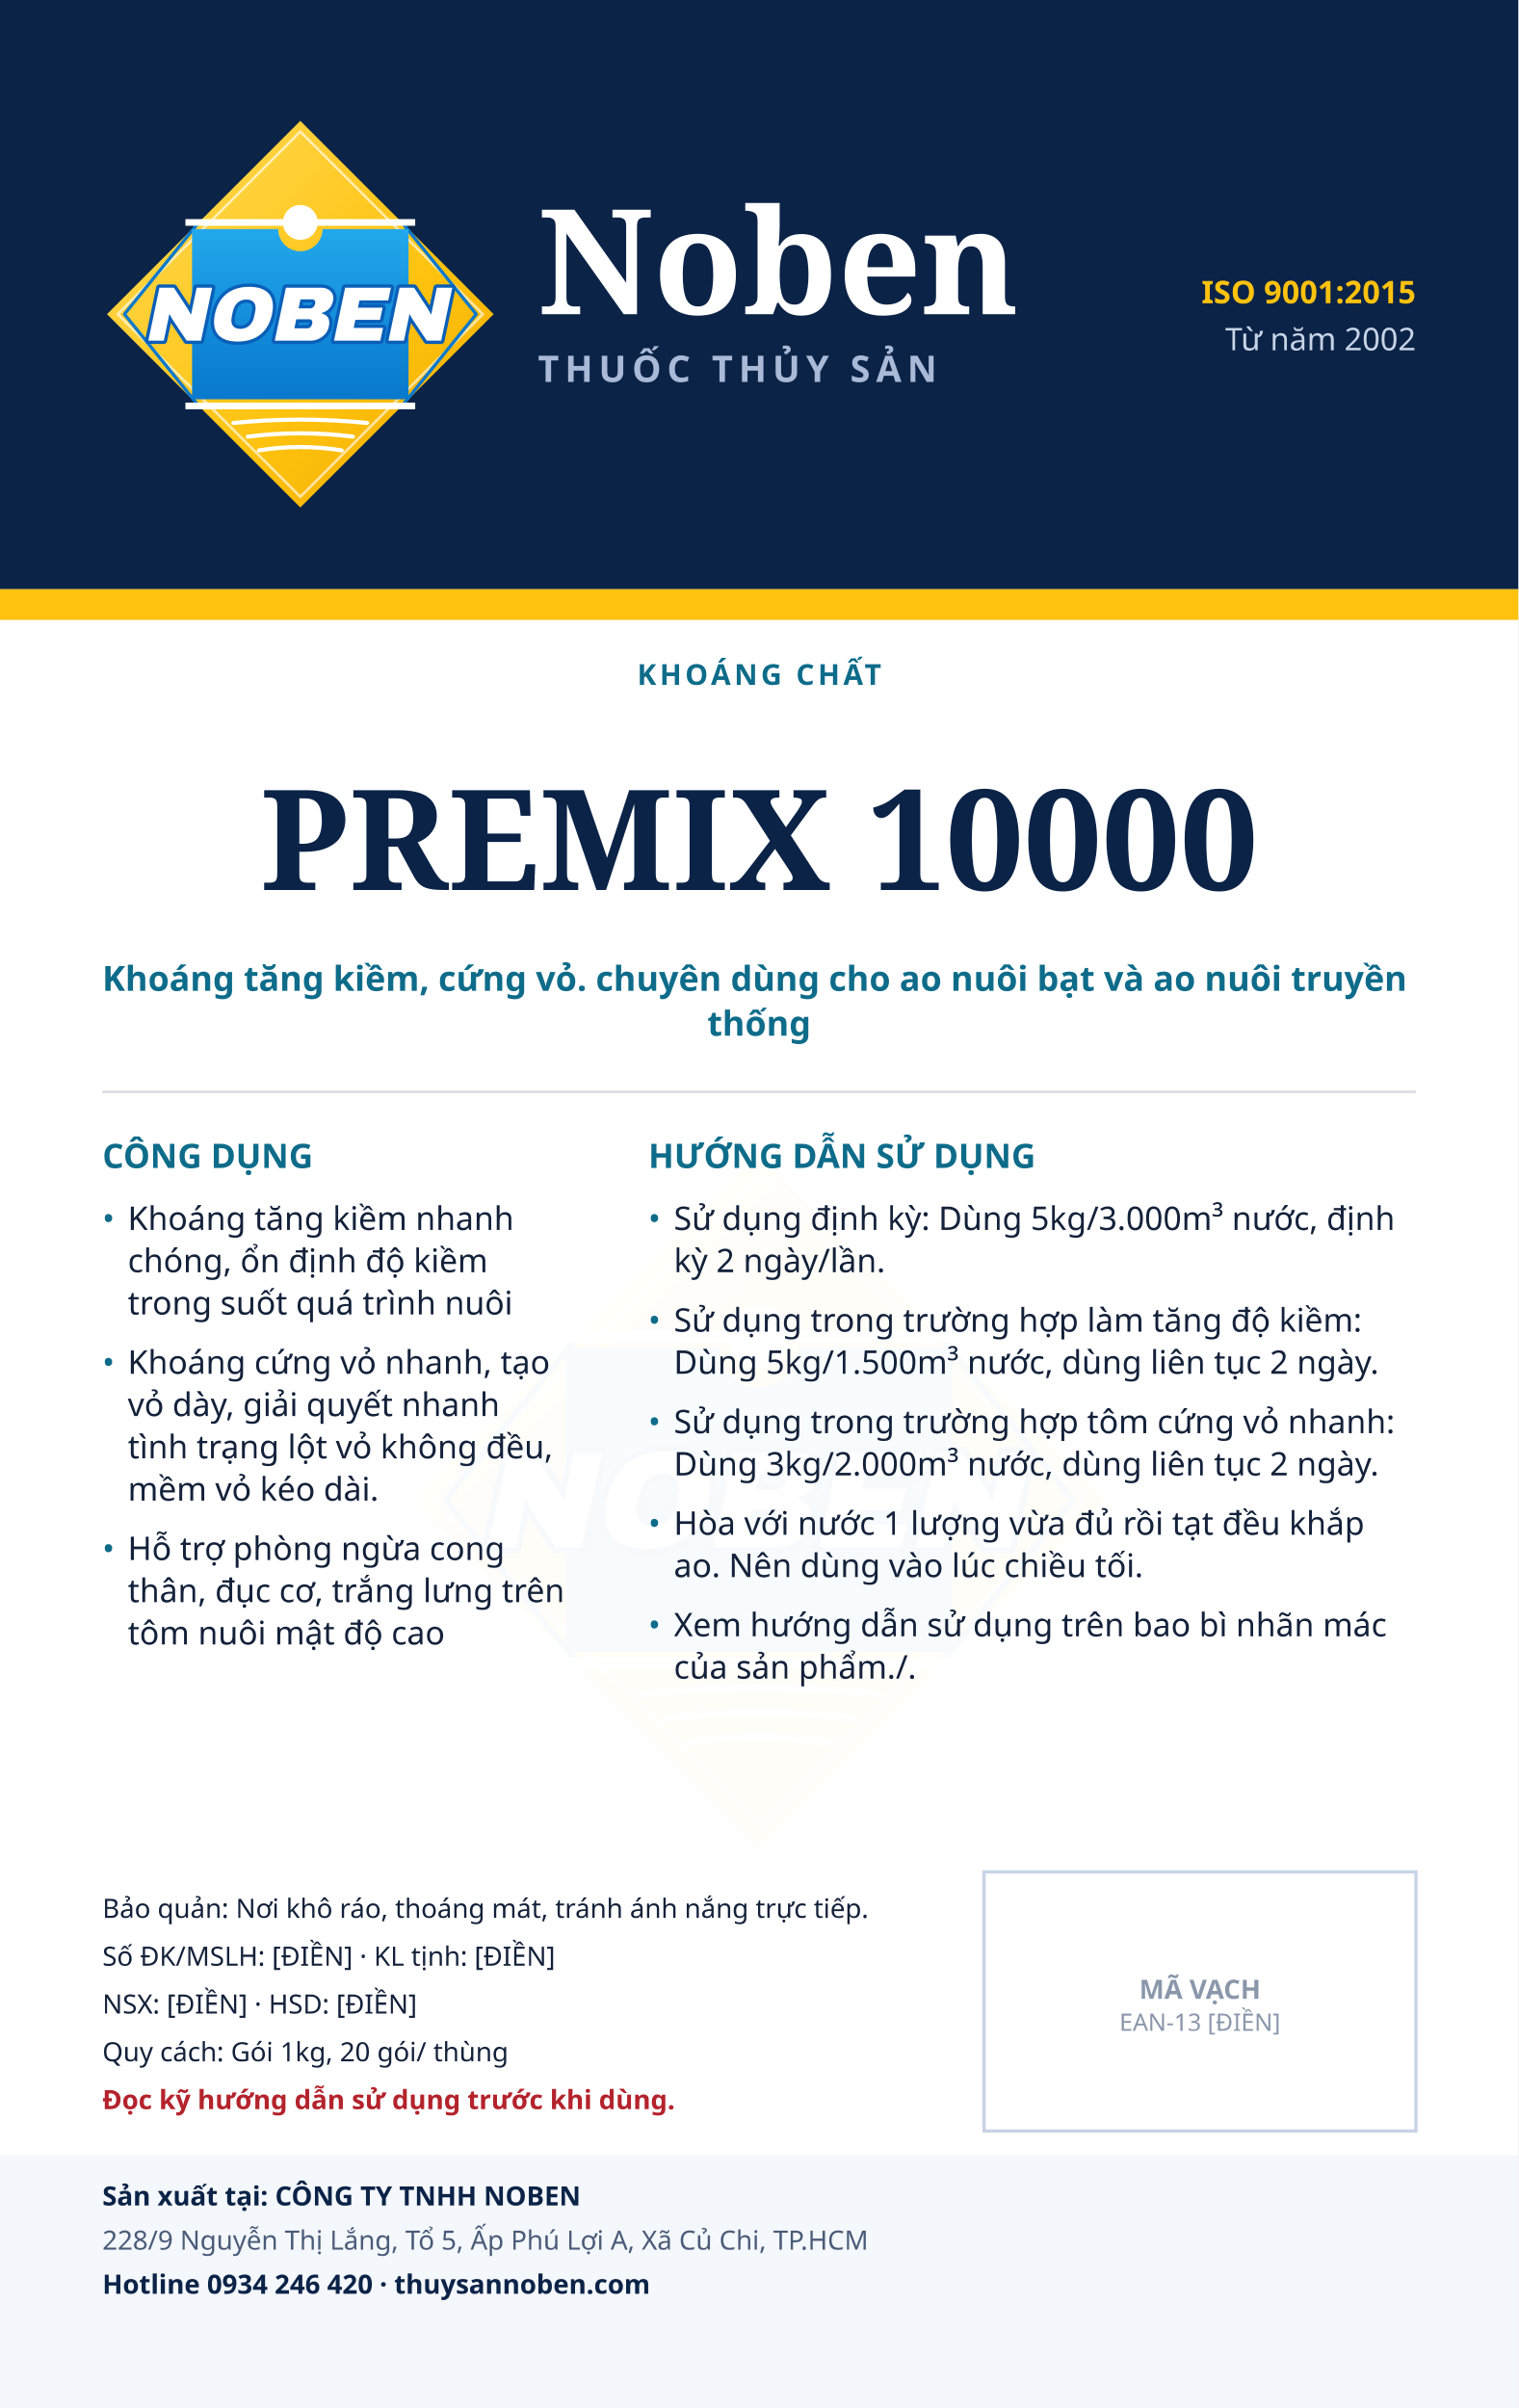
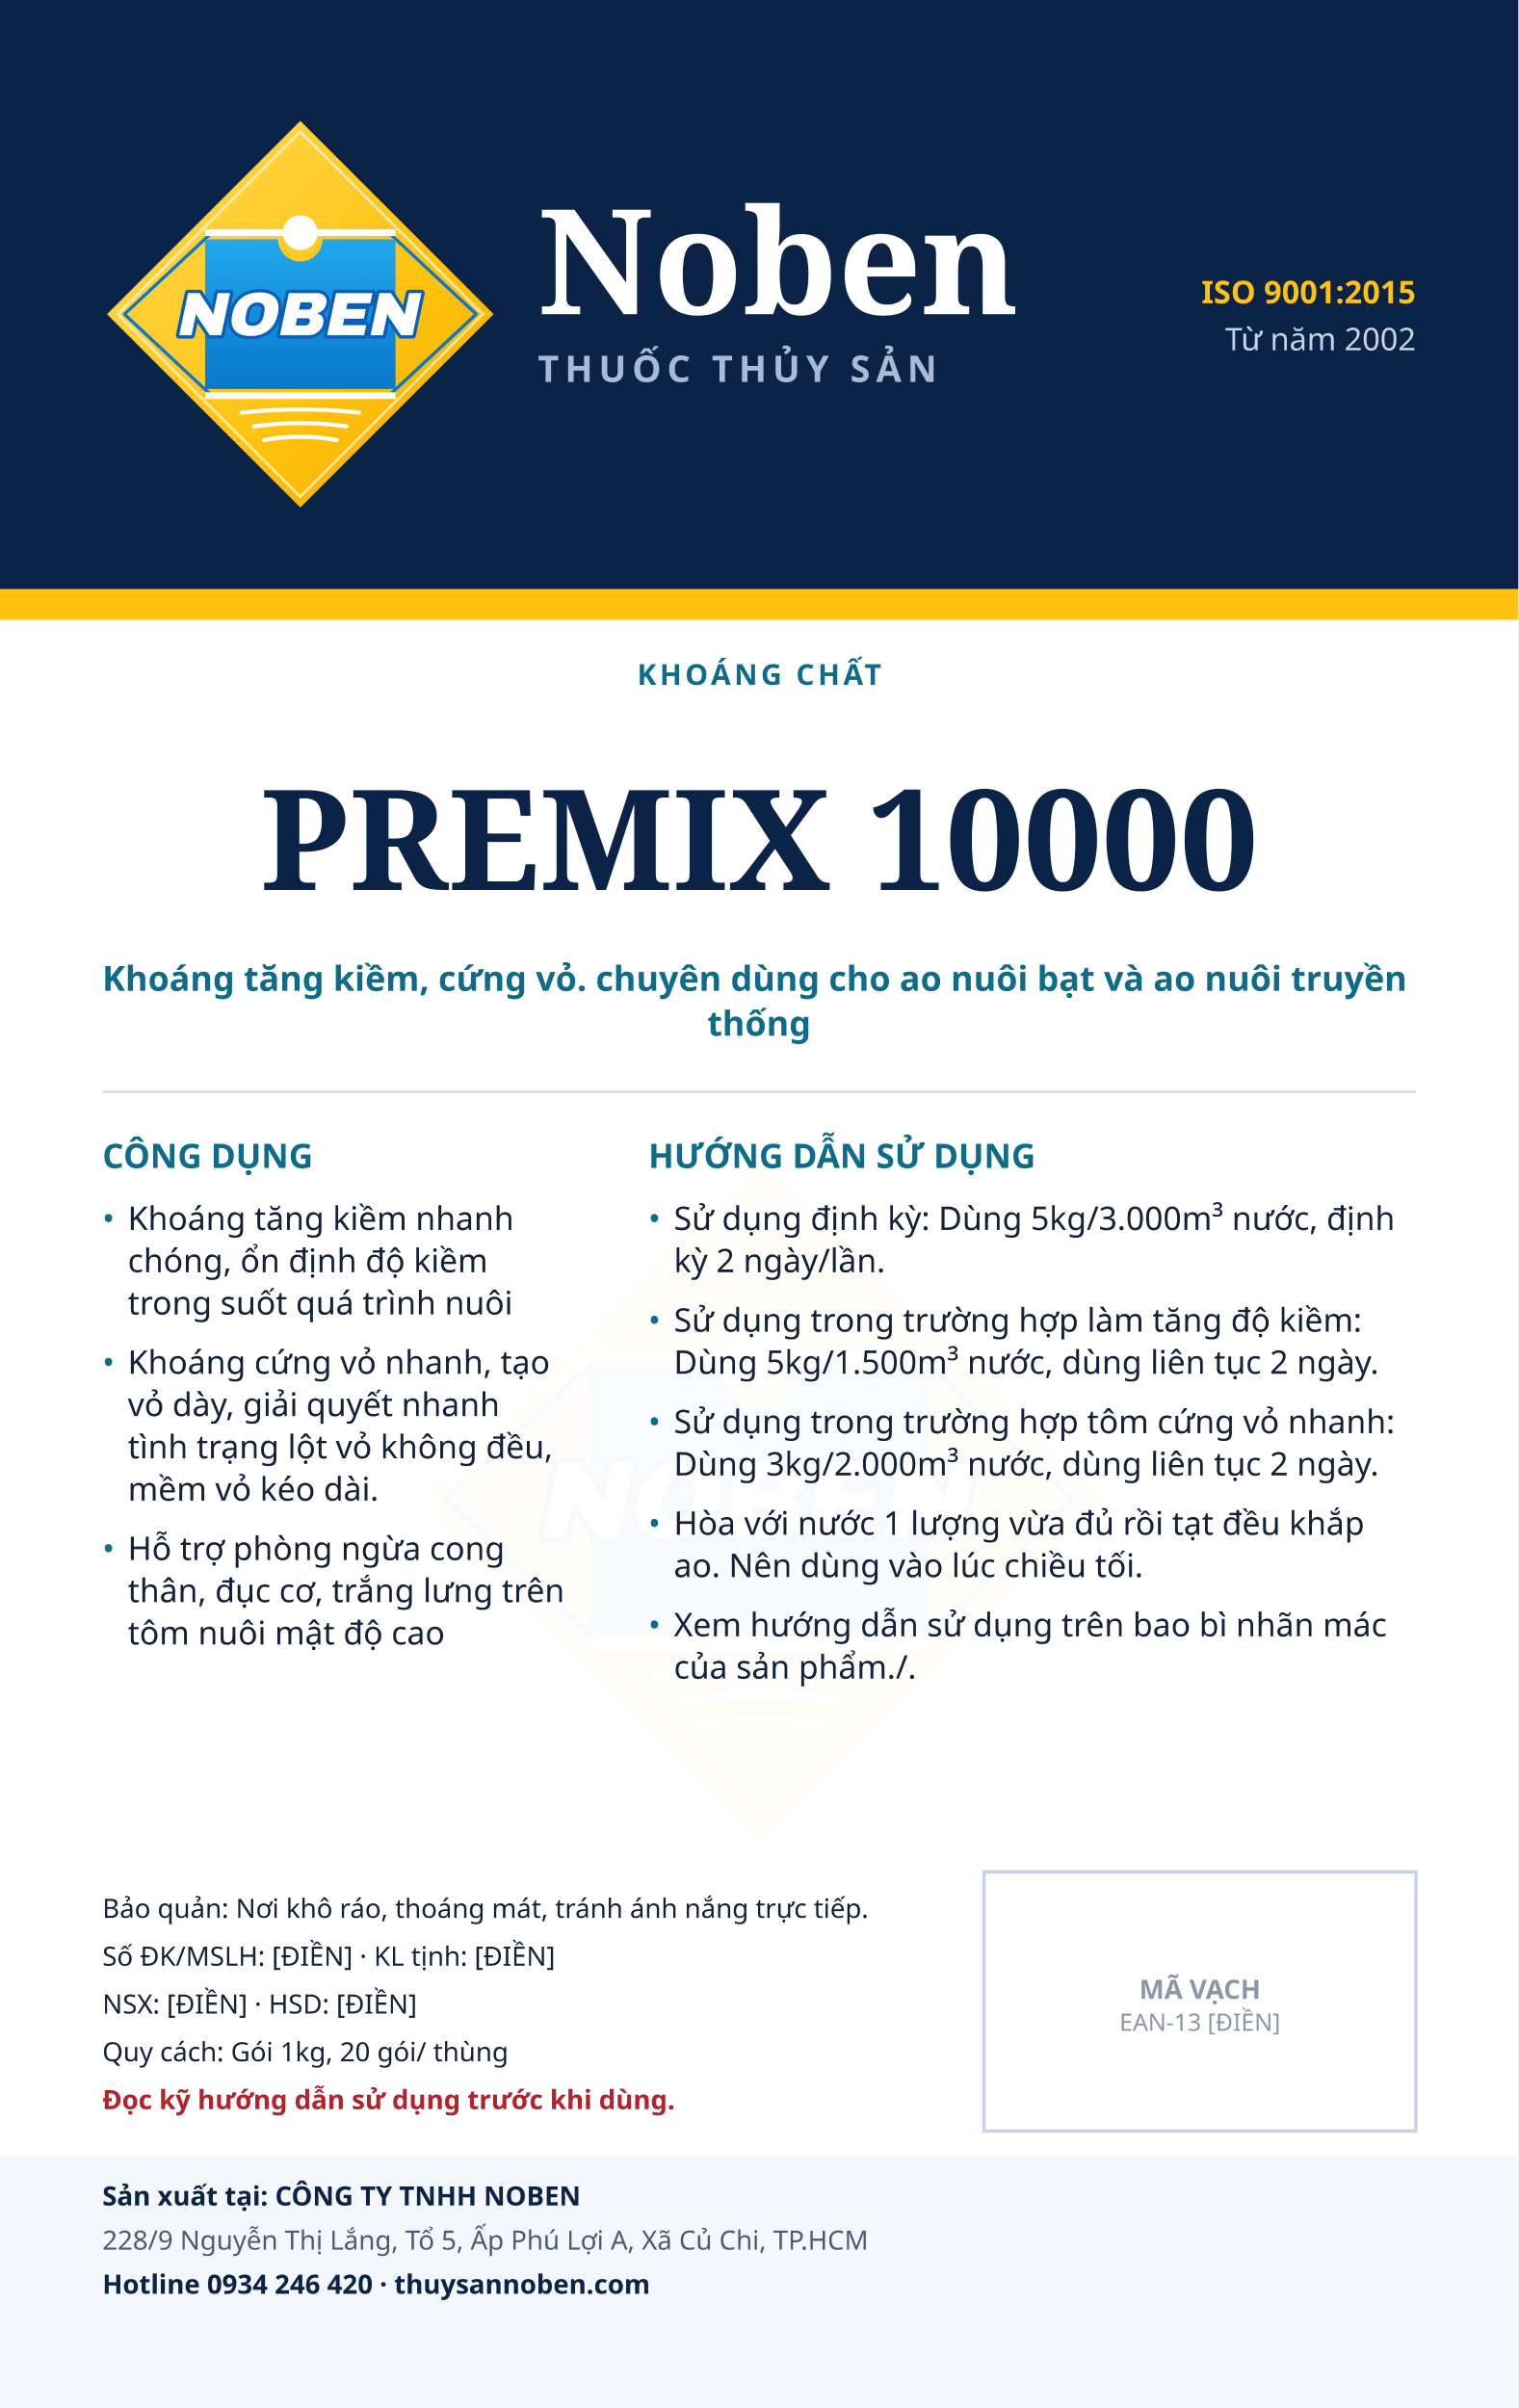
<svg xmlns="http://www.w3.org/2000/svg" xmlns:xlink="http://www.w3.org/1999/xlink" width="116mm" height="183.98mm" viewBox="-3 -3 116 183.98" data-trim="110 177.98" data-tran-le="3" data-an-toan="4.82">
  <defs>
    <clipPath id="nb-trang-giua">
      <rect x="0" y="44.36" width="110" height="117.29" />
    </clipPath>
  </defs>
  <g id="nen">
    <rect x="-3" y="-3" width="116" height="183.98" fill="#ffffff" />
    <rect x="-3" y="161.65" width="116" height="19.33" fill="#f4f7fb" />
    <g opacity="0.035" clip-path="url(#nb-trang-giua)">
      <use href="#nb-mark-art" xlink:href="#nb-mark-art" transform="translate(28.01 84.62) scale(0.10542)" />
    </g>
  </g>
  <g id="dai-thuong-hieu" data-khung="38.09 0 67.09 42.02">
    <rect x="-3" y="-3" width="116" height="45.02" fill="#0b2347" />
    <rect x="-3" y="42.02" width="116" height="2.34" fill="#ffc20e" />
    <text font-family="'Playfair Display ExtraBold', 'Playfair Display', serif" font-weight="800" font-size="11.18" fill="#ffffff" x="38.09" y="21.01">Noben</text>
    <text font-family="'Be Vietnam Pro SemiBold', 'Be Vietnam Pro', sans-serif" font-weight="600" font-size="2.79" fill="#a9b9d6" letter-spacing="0.45" x="38.09" y="26.18">THUỐC THỦY SẢN</text>
    <text font-family="'Be Vietnam Pro SemiBold', 'Be Vietnam Pro', sans-serif" font-weight="600" font-size="2.39" fill="#ffc20e" text-anchor="end" x="105.18" y="20.17">ISO 9001:2015</text>
    <text font-family="'Be Vietnam Pro', sans-serif" font-weight="400" font-size="2.39" fill="#c7d3e6" text-anchor="end" x="105.18" y="23.76">Từ năm 2002</text>
  </g>
  <g id="logo">
    <g transform="translate(4.82 5.88) scale(0.05908)">
      <g id="nb-mark-art">
        <defs>
          <linearGradient id="nb-g" x1="0" y1="0" x2="1" y2="1">
            <stop offset="0" stop-color="#ffdb57" />
            <stop offset=".618" stop-color="#ffc20e" />
            <stop offset="1" stop-color="#f2a900" />
          </linearGradient>
          <linearGradient id="nb-b" x1="0" y1="0" x2="0" y2="1">
            <stop offset="0" stop-color="#22a8ec" />
            <stop offset=".618" stop-color="#1289d8" />
            <stop offset="1" stop-color="#0878cc" />
          </linearGradient>
        </defs>
        <path d="M256 6 L506 256 L256 506 L6 256 Z" fill="url(#nb-g)" />
        <path d="M256 19.93 L492.07 256 L256 492.07 L19.93 256 Z" fill="none" stroke="#fff" stroke-opacity=".618" stroke-width="3.29" />
-         <path d="M387.36 137.36 L483.46 256 L387.36 374.64 M124.64 137.36 L28.54 256 L124.64 374.64" fill="none" stroke="#0878cc" stroke-width="4.18" stroke-linejoin="round" stroke-linecap="round" />
-         <path d="M107.42 137.36 H404.58 M107.42 374.64 H404.58" stroke="#fff" stroke-width="8.61" />
-         <path d="M116.03 145.97 H227.33 A28.67 28.67 0 0 0 284.67 145.97 H395.97 V366.03 H116.03 Z" fill="url(#nb-b)" />
-         <circle cx="256" cy="137.36" r="22.54" fill="#fff" />
-         <g transform="translate(52.1 290.22) scale(1.08111)">
-           <path d="M6.808 0.0 20.1 -63.296H37.396L52.312 -40.572Q52.947 -39.652 53.96 -37.904Q54.973 -36.156 56.022 -34.362Q57.071 -32.568 57.575 -31.464L58.074 -31.648Q58.523 -34.224 59.054 -36.754Q59.586 -39.284 59.856 -40.572L64.628 -63.296H83.12L69.828 0.0H52.624L35.765 -25.3Q34.587 -27.14 33.802 -28.658Q33.017 -30.176 32.295 -31.556L31.796 -31.372Q31.521 -29.624 31.154 -27.876Q30.787 -26.128 30.613 -25.3L25.3 0.0Z M113.676 1.104Q102.912 1.104 96.049 -2.576Q89.186 -6.256 86.674 -13.57Q84.162 -20.884 86.422 -31.648Q88.702 -42.504 94.276 -49.772Q99.85 -57.04 108.259 -60.72Q116.668 -64.4 127.432 -64.4Q138.288 -64.4 145.151 -60.72Q152.014 -57.04 154.536 -49.772Q157.058 -42.504 154.778 -31.648Q152.518 -20.884 146.934 -13.57Q141.35 -6.256 132.941 -2.576Q124.532 1.104 113.676 1.104ZM116.864 -14.076Q120.176 -14.076 122.928 -15.134Q125.68 -16.192 127.788 -18.124Q129.896 -20.056 131.294 -22.77Q132.692 -25.484 133.368 -28.704L134.604 -34.592Q135.281 -37.812 135.022 -40.526Q134.764 -43.24 133.468 -45.172Q132.172 -47.104 129.864 -48.162Q127.556 -49.22 124.244 -49.22Q120.932 -49.22 118.18 -48.162Q115.428 -47.104 113.366 -45.172Q111.304 -43.24 109.906 -40.526Q108.509 -37.812 107.832 -34.592L106.596 -28.704Q105.92 -25.484 106.178 -22.77Q106.436 -20.056 107.686 -18.124Q108.936 -16.192 111.244 -15.134Q113.552 -14.076 116.864 -14.076Z M158.08 0.0 171.372 -63.296H213.508Q218.292 -63.296 221.833 -61.318Q225.373 -59.34 227.031 -55.844Q228.689 -52.348 227.723 -47.748Q226.757 -43.148 224.667 -40.204Q222.577 -37.26 219.827 -35.558Q217.078 -33.856 214.052 -33.028L213.975 -32.66Q217.132 -31.924 219.469 -30.13Q221.807 -28.336 222.786 -25.116Q223.766 -21.896 222.704 -16.836Q221.641 -11.776 218.365 -8.004Q215.089 -4.232 210.504 -2.116Q205.92 0.0 200.768 0.0ZM181.503 -14.72H196.959Q199.075 -14.72 200.672 -16.192Q202.269 -17.664 202.888 -20.608Q203.177 -21.988 202.821 -23.138Q202.464 -24.288 201.542 -24.932Q200.619 -25.576 199.239 -25.576H183.783ZM186.526 -38.64H200.51Q201.982 -38.64 203.139 -39.33Q204.296 -40.02 205.165 -41.308Q206.033 -42.596 206.439 -44.528Q206.864 -46.552 205.783 -47.978Q204.703 -49.404 202.771 -49.404H188.787Z M228.932 0.0 242.224 -63.296H296.964L293.776 -48.116H259.368L257.533 -39.376H286.973L283.92 -24.84H254.48L252.452 -15.18H287.504L284.316 0.0Z M294.08 0.0 307.372 -63.296H324.668L339.584 -40.572Q340.219 -39.652 341.232 -37.904Q342.245 -36.156 343.294 -34.362Q344.343 -32.568 344.847 -31.464L345.346 -31.648Q345.795 -34.224 346.326 -36.754Q346.858 -39.284 347.128 -40.572L351.9 -63.296H370.392L357.1 0.0H339.896L323.037 -25.3Q321.859 -27.14 321.074 -28.658Q320.289 -30.176 319.567 -31.556L319.068 -31.372Q318.793 -29.624 318.426 -27.876Q318.059 -26.128 317.885 -25.3L312.572 0.0Z" fill="none" stroke="#0a5fb8" stroke-width="7.96" stroke-linejoin="round" />
+         <path d="M370.48 150.62 L483.46 256 L370.48 361.38 M141.52 150.62 L28.54 256 L141.52 361.38" fill="none" stroke="#0878cc" stroke-width="4.18" stroke-linejoin="round" stroke-linecap="round" />
+         <path d="M132.91 150.62 H379.09 M132.91 361.38 H379.09" stroke="#fff" stroke-width="8.61" />
+         <path d="M132.91 159.23 H227.33 A28.67 28.67 0 0 0 284.67 159.23 H379.09 V352.77 H132.91 Z" fill="url(#nb-b)" />
+         <circle cx="256" cy="150.62" r="22.54" fill="#fff" />
+         <g transform="translate(93.56 283.26) scale(0.8613)">
+           <path d="M6.808 0.0 20.1 -63.296H37.396L52.312 -40.572Q52.947 -39.652 53.96 -37.904Q54.973 -36.156 56.022 -34.362Q57.071 -32.568 57.575 -31.464L58.074 -31.648Q58.523 -34.224 59.054 -36.754Q59.586 -39.284 59.856 -40.572L64.628 -63.296H83.12L69.828 0.0H52.624L35.765 -25.3Q34.587 -27.14 33.802 -28.658Q33.017 -30.176 32.295 -31.556L31.796 -31.372Q31.521 -29.624 31.154 -27.876Q30.787 -26.128 30.613 -25.3L25.3 0.0Z M113.676 1.104Q102.912 1.104 96.049 -2.576Q89.186 -6.256 86.674 -13.57Q84.162 -20.884 86.422 -31.648Q88.702 -42.504 94.276 -49.772Q99.85 -57.04 108.259 -60.72Q116.668 -64.4 127.432 -64.4Q138.288 -64.4 145.151 -60.72Q152.014 -57.04 154.536 -49.772Q157.058 -42.504 154.778 -31.648Q152.518 -20.884 146.934 -13.57Q141.35 -6.256 132.941 -2.576Q124.532 1.104 113.676 1.104ZM116.864 -14.076Q120.176 -14.076 122.928 -15.134Q125.68 -16.192 127.788 -18.124Q129.896 -20.056 131.294 -22.77Q132.692 -25.484 133.368 -28.704L134.604 -34.592Q135.281 -37.812 135.022 -40.526Q134.764 -43.24 133.468 -45.172Q132.172 -47.104 129.864 -48.162Q127.556 -49.22 124.244 -49.22Q120.932 -49.22 118.18 -48.162Q115.428 -47.104 113.366 -45.172Q111.304 -43.24 109.906 -40.526Q108.509 -37.812 107.832 -34.592L106.596 -28.704Q105.92 -25.484 106.178 -22.77Q106.436 -20.056 107.686 -18.124Q108.936 -16.192 111.244 -15.134Q113.552 -14.076 116.864 -14.076Z M158.08 0.0 171.372 -63.296H213.508Q218.292 -63.296 221.833 -61.318Q225.373 -59.34 227.031 -55.844Q228.689 -52.348 227.723 -47.748Q226.757 -43.148 224.667 -40.204Q222.577 -37.26 219.827 -35.558Q217.078 -33.856 214.052 -33.028L213.975 -32.66Q217.132 -31.924 219.469 -30.13Q221.807 -28.336 222.786 -25.116Q223.766 -21.896 222.704 -16.836Q221.641 -11.776 218.365 -8.004Q215.089 -4.232 210.504 -2.116Q205.92 0.0 200.768 0.0ZM181.503 -14.72H196.959Q199.075 -14.72 200.672 -16.192Q202.269 -17.664 202.888 -20.608Q203.177 -21.988 202.821 -23.138Q202.464 -24.288 201.542 -24.932Q200.619 -25.576 199.239 -25.576H183.783ZM186.526 -38.64H200.51Q201.982 -38.64 203.139 -39.33Q204.296 -40.02 205.165 -41.308Q206.033 -42.596 206.439 -44.528Q206.864 -46.552 205.783 -47.978Q204.703 -49.404 202.771 -49.404H188.787Z M228.932 0.0 242.224 -63.296H296.964L293.776 -48.116H259.368L257.533 -39.376H286.973L283.92 -24.84H254.48L252.452 -15.18H287.504L284.316 0.0Z M294.08 0.0 307.372 -63.296H324.668L339.584 -40.572Q340.219 -39.652 341.232 -37.904Q342.245 -36.156 343.294 -34.362Q344.343 -32.568 344.847 -31.464L345.346 -31.648Q345.795 -34.224 346.326 -36.754Q346.858 -39.284 347.128 -40.572L351.9 -63.296H370.392L357.1 0.0H339.896L323.037 -25.3Q321.859 -27.14 321.074 -28.658Q320.289 -30.176 319.567 -31.556L319.068 -31.372Q318.793 -29.624 318.426 -27.876Q318.059 -26.128 317.885 -25.3L312.572 0.0Z" fill="none" stroke="#0a5fb8" stroke-width="10" stroke-linejoin="round" />
          <path d="M6.808 0.0 20.1 -63.296H37.396L52.312 -40.572Q52.947 -39.652 53.96 -37.904Q54.973 -36.156 56.022 -34.362Q57.071 -32.568 57.575 -31.464L58.074 -31.648Q58.523 -34.224 59.054 -36.754Q59.586 -39.284 59.856 -40.572L64.628 -63.296H83.12L69.828 0.0H52.624L35.765 -25.3Q34.587 -27.14 33.802 -28.658Q33.017 -30.176 32.295 -31.556L31.796 -31.372Q31.521 -29.624 31.154 -27.876Q30.787 -26.128 30.613 -25.3L25.3 0.0Z M113.676 1.104Q102.912 1.104 96.049 -2.576Q89.186 -6.256 86.674 -13.57Q84.162 -20.884 86.422 -31.648Q88.702 -42.504 94.276 -49.772Q99.85 -57.04 108.259 -60.72Q116.668 -64.4 127.432 -64.4Q138.288 -64.4 145.151 -60.72Q152.014 -57.04 154.536 -49.772Q157.058 -42.504 154.778 -31.648Q152.518 -20.884 146.934 -13.57Q141.35 -6.256 132.941 -2.576Q124.532 1.104 113.676 1.104ZM116.864 -14.076Q120.176 -14.076 122.928 -15.134Q125.68 -16.192 127.788 -18.124Q129.896 -20.056 131.294 -22.77Q132.692 -25.484 133.368 -28.704L134.604 -34.592Q135.281 -37.812 135.022 -40.526Q134.764 -43.24 133.468 -45.172Q132.172 -47.104 129.864 -48.162Q127.556 -49.22 124.244 -49.22Q120.932 -49.22 118.18 -48.162Q115.428 -47.104 113.366 -45.172Q111.304 -43.24 109.906 -40.526Q108.509 -37.812 107.832 -34.592L106.596 -28.704Q105.92 -25.484 106.178 -22.77Q106.436 -20.056 107.686 -18.124Q108.936 -16.192 111.244 -15.134Q113.552 -14.076 116.864 -14.076Z M158.08 0.0 171.372 -63.296H213.508Q218.292 -63.296 221.833 -61.318Q225.373 -59.34 227.031 -55.844Q228.689 -52.348 227.723 -47.748Q226.757 -43.148 224.667 -40.204Q222.577 -37.26 219.827 -35.558Q217.078 -33.856 214.052 -33.028L213.975 -32.66Q217.132 -31.924 219.469 -30.13Q221.807 -28.336 222.786 -25.116Q223.766 -21.896 222.704 -16.836Q221.641 -11.776 218.365 -8.004Q215.089 -4.232 210.504 -2.116Q205.92 0.0 200.768 0.0ZM181.503 -14.72H196.959Q199.075 -14.72 200.672 -16.192Q202.269 -17.664 202.888 -20.608Q203.177 -21.988 202.821 -23.138Q202.464 -24.288 201.542 -24.932Q200.619 -25.576 199.239 -25.576H183.783ZM186.526 -38.64H200.51Q201.982 -38.64 203.139 -39.33Q204.296 -40.02 205.165 -41.308Q206.033 -42.596 206.439 -44.528Q206.864 -46.552 205.783 -47.978Q204.703 -49.404 202.771 -49.404H188.787Z M228.932 0.0 242.224 -63.296H296.964L293.776 -48.116H259.368L257.533 -39.376H286.973L283.92 -24.84H254.48L252.452 -15.18H287.504L284.316 0.0Z M294.08 0.0 307.372 -63.296H324.668L339.584 -40.572Q340.219 -39.652 341.232 -37.904Q342.245 -36.156 343.294 -34.362Q344.343 -32.568 344.847 -31.464L345.346 -31.648Q345.795 -34.224 346.326 -36.754Q346.858 -39.284 347.128 -40.572L351.9 -63.296H370.392L357.1 0.0H339.896L323.037 -25.3Q321.859 -27.14 321.074 -28.658Q320.289 -30.176 319.567 -31.556L319.068 -31.372Q318.793 -29.624 318.426 -27.876Q318.059 -26.128 317.885 -25.3L312.572 0.0Z" fill="#fff" />
        </g>
-         <path d="M169.5 396.67 Q256 388.06 342.5 396.67 M188 414.39 Q256 405.78 324 414.39 M202.54 432.12 Q256 423.5 309.46 432.12" fill="none" stroke="#fff" stroke-width="5.32" stroke-linecap="round" />
+         <path d="M179.92 383.41 Q256 374.8 332.08 383.41 M196.19 401.13 Q256 392.52 315.81 401.13 M208.98 418.85 Q256 410.24 303.02 418.85" fill="none" stroke="#fff" stroke-width="5.32" stroke-linecap="round" />
      </g>
    </g>
  </g>
  <g id="ten-san-pham" data-khung="4.82 44.36 100.36 38.84">
    <text font-family="'Be Vietnam Pro SemiBold', 'Be Vietnam Pro', sans-serif" font-weight="600" font-size="2.2" fill="#0e6c8a" text-anchor="middle" letter-spacing="0.26">
      <tspan x="55" y="49.33">KHOÁNG CHẤT</tspan>
    </text>
    <text font-family="'Playfair Display ExtraBold', 'Playfair Display', serif" font-weight="800" font-size="10.68" fill="#0b2347" text-anchor="middle">
      <tspan x="55" y="65">PREMIX 10000</tspan>
    </text>
    <text font-family="'Be Vietnam Pro SemiBold', 'Be Vietnam Pro', sans-serif" font-weight="600" font-size="2.64" fill="#0e6c8a" text-anchor="middle">
      <tspan x="55" y="72.7">Khoáng tăng kiềm, cứng vỏ. chuyên dùng cho ao nuôi bạt và ao nuôi truyền</tspan>
      <tspan x="55" y="76.13">thống</tspan>
    </text>
  </g>
  <g id="cong-dung" data-khung="4.82 83.2 36.25 40.11">
    <line x1="4.82" y1="80.42" x2="105.18" y2="80.42" stroke="#0b2347" stroke-opacity="0.15" stroke-width="0.2" />
    <text font-family="'Be Vietnam Pro SemiBold', 'Be Vietnam Pro', sans-serif" font-weight="600" font-size="2.58" fill="#0e6c8a">
      <tspan x="4.82" y="86.24">CÔNG DỤNG</tspan>
    </text>
    <text font-family="'Be Vietnam Pro', sans-serif" font-weight="400" font-size="2.48" fill="#0e6c8a" x="4.82" y="90.97">•</text>
    <text font-family="'Be Vietnam Pro', sans-serif" font-weight="400" font-size="2.48" fill="#13213a">
      <tspan x="6.76" y="90.97">Khoáng tăng kiềm nhanh</tspan>
      <tspan x="6.76" y="94.2">chóng, ổn định độ kiềm</tspan>
      <tspan x="6.76" y="97.43">trong suốt quá trình nuôi</tspan>
    </text>
    <text font-family="'Be Vietnam Pro', sans-serif" font-weight="400" font-size="2.48" fill="#0e6c8a" x="4.82" y="101.96">•</text>
    <text font-family="'Be Vietnam Pro', sans-serif" font-weight="400" font-size="2.48" fill="#13213a">
      <tspan x="6.76" y="101.96">Khoáng cứng vỏ nhanh, tạo</tspan>
      <tspan x="6.76" y="105.19">vỏ dày, giải quyết nhanh</tspan>
      <tspan x="6.76" y="108.42">tình trạng lột vỏ không đều,</tspan>
      <tspan x="6.76" y="111.65">mềm vỏ kéo dài.</tspan>
    </text>
    <text font-family="'Be Vietnam Pro', sans-serif" font-weight="400" font-size="2.48" fill="#0e6c8a" x="4.82" y="116.19">•</text>
    <text font-family="'Be Vietnam Pro', sans-serif" font-weight="400" font-size="2.48" fill="#13213a">
      <tspan x="6.76" y="116.19">Hỗ trợ phòng ngừa cong</tspan>
      <tspan x="6.76" y="119.41">thân, đục cơ, trắng lưng trên</tspan>
      <tspan x="6.76" y="122.64">tôm nuôi mật độ cao</tspan>
    </text>
  </g>
  <g id="huong-dan" data-khung="46.53 83.2 58.65 42.72">
    <text font-family="'Be Vietnam Pro SemiBold', 'Be Vietnam Pro', sans-serif" font-weight="600" font-size="2.58" fill="#0e6c8a">
      <tspan x="46.53" y="86.24">HƯỚNG DẪN SỬ DỤNG</tspan>
    </text>
    <text font-family="'Be Vietnam Pro', sans-serif" font-weight="400" font-size="2.48" fill="#0e6c8a" x="46.53" y="90.97">•</text>
    <text font-family="'Be Vietnam Pro', sans-serif" font-weight="400" font-size="2.48" fill="#13213a">
      <tspan x="48.48" y="90.97">Sử dụng định kỳ: Dùng 5kg/3.000m³ nước, định</tspan>
      <tspan x="48.48" y="94.2">kỳ 2 ngày/lần.</tspan>
    </text>
    <text font-family="'Be Vietnam Pro', sans-serif" font-weight="400" font-size="2.48" fill="#0e6c8a" x="46.53" y="98.74">•</text>
    <text font-family="'Be Vietnam Pro', sans-serif" font-weight="400" font-size="2.48" fill="#13213a">
      <tspan x="48.48" y="98.74">Sử dụng trong trường hợp làm tăng độ kiềm:</tspan>
      <tspan x="48.48" y="101.96">Dùng 5kg/1.500m³ nước, dùng liên tục 2 ngày.</tspan>
    </text>
    <text font-family="'Be Vietnam Pro', sans-serif" font-weight="400" font-size="2.48" fill="#0e6c8a" x="46.53" y="106.5">•</text>
    <text font-family="'Be Vietnam Pro', sans-serif" font-weight="400" font-size="2.48" fill="#13213a">
      <tspan x="48.48" y="106.5">Sử dụng trong trường hợp tôm cứng vỏ nhanh:</tspan>
      <tspan x="48.48" y="109.73">Dùng 3kg/2.000m³ nước, dùng liên tục 2 ngày.</tspan>
    </text>
    <text font-family="'Be Vietnam Pro', sans-serif" font-weight="400" font-size="2.48" fill="#0e6c8a" x="46.53" y="114.26">•</text>
    <text font-family="'Be Vietnam Pro', sans-serif" font-weight="400" font-size="2.48" fill="#13213a">
      <tspan x="48.48" y="114.26">Hòa với nước 1 lượng vừa đủ rồi tạt đều khắp</tspan>
      <tspan x="48.48" y="117.49">ao. Nên dùng vào lúc chiều tối.</tspan>
    </text>
    <text font-family="'Be Vietnam Pro', sans-serif" font-weight="400" font-size="2.48" fill="#0e6c8a" x="46.53" y="122.02">•</text>
    <text font-family="'Be Vietnam Pro', sans-serif" font-weight="400" font-size="2.48" fill="#13213a">
      <tspan x="48.48" y="122.02">Xem hướng dẫn sử dụng trên bao bì nhãn mác</tspan>
      <tspan x="48.48" y="125.25">của sản phẩm./.</tspan>
    </text>
  </g>
  <g id="thanh-phan">
</g>
  <g id="phap-ly" data-khung="4.82 140.02 100.36 33.14">
    <text font-family="'Be Vietnam Pro', sans-serif" font-weight="400" font-size="2.03" fill="#13213a">
      <tspan x="4.82" y="143.53">Bảo quản: Nơi khô ráo, thoáng mát, tránh ánh nắng trực tiếp.</tspan>
    </text>
    <text font-family="'Be Vietnam Pro', sans-serif" font-weight="400" font-size="2.03" fill="#13213a">
      <tspan x="4.82" y="147.19">Số ĐK/MSLH: [ĐIỀN] · KL tịnh: [ĐIỀN]</tspan>
    </text>
    <text font-family="'Be Vietnam Pro', sans-serif" font-weight="400" font-size="2.03" fill="#13213a">
      <tspan x="4.82" y="150.84">NSX: [ĐIỀN] · HSD: [ĐIỀN]</tspan>
    </text>
    <text font-family="'Be Vietnam Pro', sans-serif" font-weight="400" font-size="2.03" fill="#13213a">
      <tspan x="4.82" y="154.49">Quy cách: Gói 1kg, 20 gói/ thùng</tspan>
    </text>
    <text font-family="'Be Vietnam Pro SemiBold', 'Be Vietnam Pro', sans-serif" font-weight="600" font-size="2.03" fill="#b4232c">
      <tspan x="4.82" y="158.15">Đọc kỹ hướng dẫn sử dụng trước khi dùng.</tspan>
    </text>
    <text font-family="'Be Vietnam Pro SemiBold', 'Be Vietnam Pro', sans-serif" font-weight="600" font-size="2.03" fill="#0b2347">
      <tspan x="4.82" y="165.51">Sản xuất tại: CÔNG TY TNHH NOBEN</tspan>
    </text>
    <text font-family="'Be Vietnam Pro', sans-serif" font-weight="400" font-size="2.03" fill="#4a5b78">
      <tspan x="4.82" y="168.88">228/9 Nguyễn Thị Lắng, Tổ 5, Ấp Phú Lợi A, Xã Củ Chi, TP.HCM</tspan>
    </text>
    <text font-family="'Be Vietnam Pro SemiBold', 'Be Vietnam Pro', sans-serif" font-weight="600" font-size="2.03" fill="#0b2347">
      <tspan x="4.82" y="172.25">Hotline 0934 246 420 · thuysannoben.com</tspan>
    </text>
  </g>
  <g id="ma-vach" data-khung="72.18 140.02 33 19.8">
    <rect x="72.18" y="140.02" width="33" height="19.8" fill="#ffffff" stroke="#c7d3e6" stroke-width="0.25" />
    <text font-family="'Be Vietnam Pro SemiBold', 'Be Vietnam Pro', sans-serif" font-weight="600" font-size="2.03" fill="#8a97ab" text-anchor="middle" x="88.68" y="149.72">MÃ VẠCH</text>
    <text font-family="'Be Vietnam Pro', sans-serif" font-weight="400" font-size="1.83" fill="#8a97ab" text-anchor="middle" x="88.68" y="152.16">EAN-13 [ĐIỀN]</text>
  </g>
  <g id="vung-an-toan" display="none">
    <rect x="-3" y="-3" width="116" height="183.98" fill="none" stroke="#e6007e" stroke-width="0.2" />
    <rect x="0" y="0" width="110" height="177.98" fill="none" stroke="#00a0e9" stroke-width="0.25" />
    <rect x="4.82" y="4.82" width="100.36" height="168.34" fill="none" stroke="#2fb34a" stroke-width="0.2" stroke-dasharray="1 1" />
    <line x1="0" y1="110" x2="110" y2="110" stroke="#ffc20e" stroke-width="0.2" stroke-dasharray="2 1" />
  </g>
</svg>
